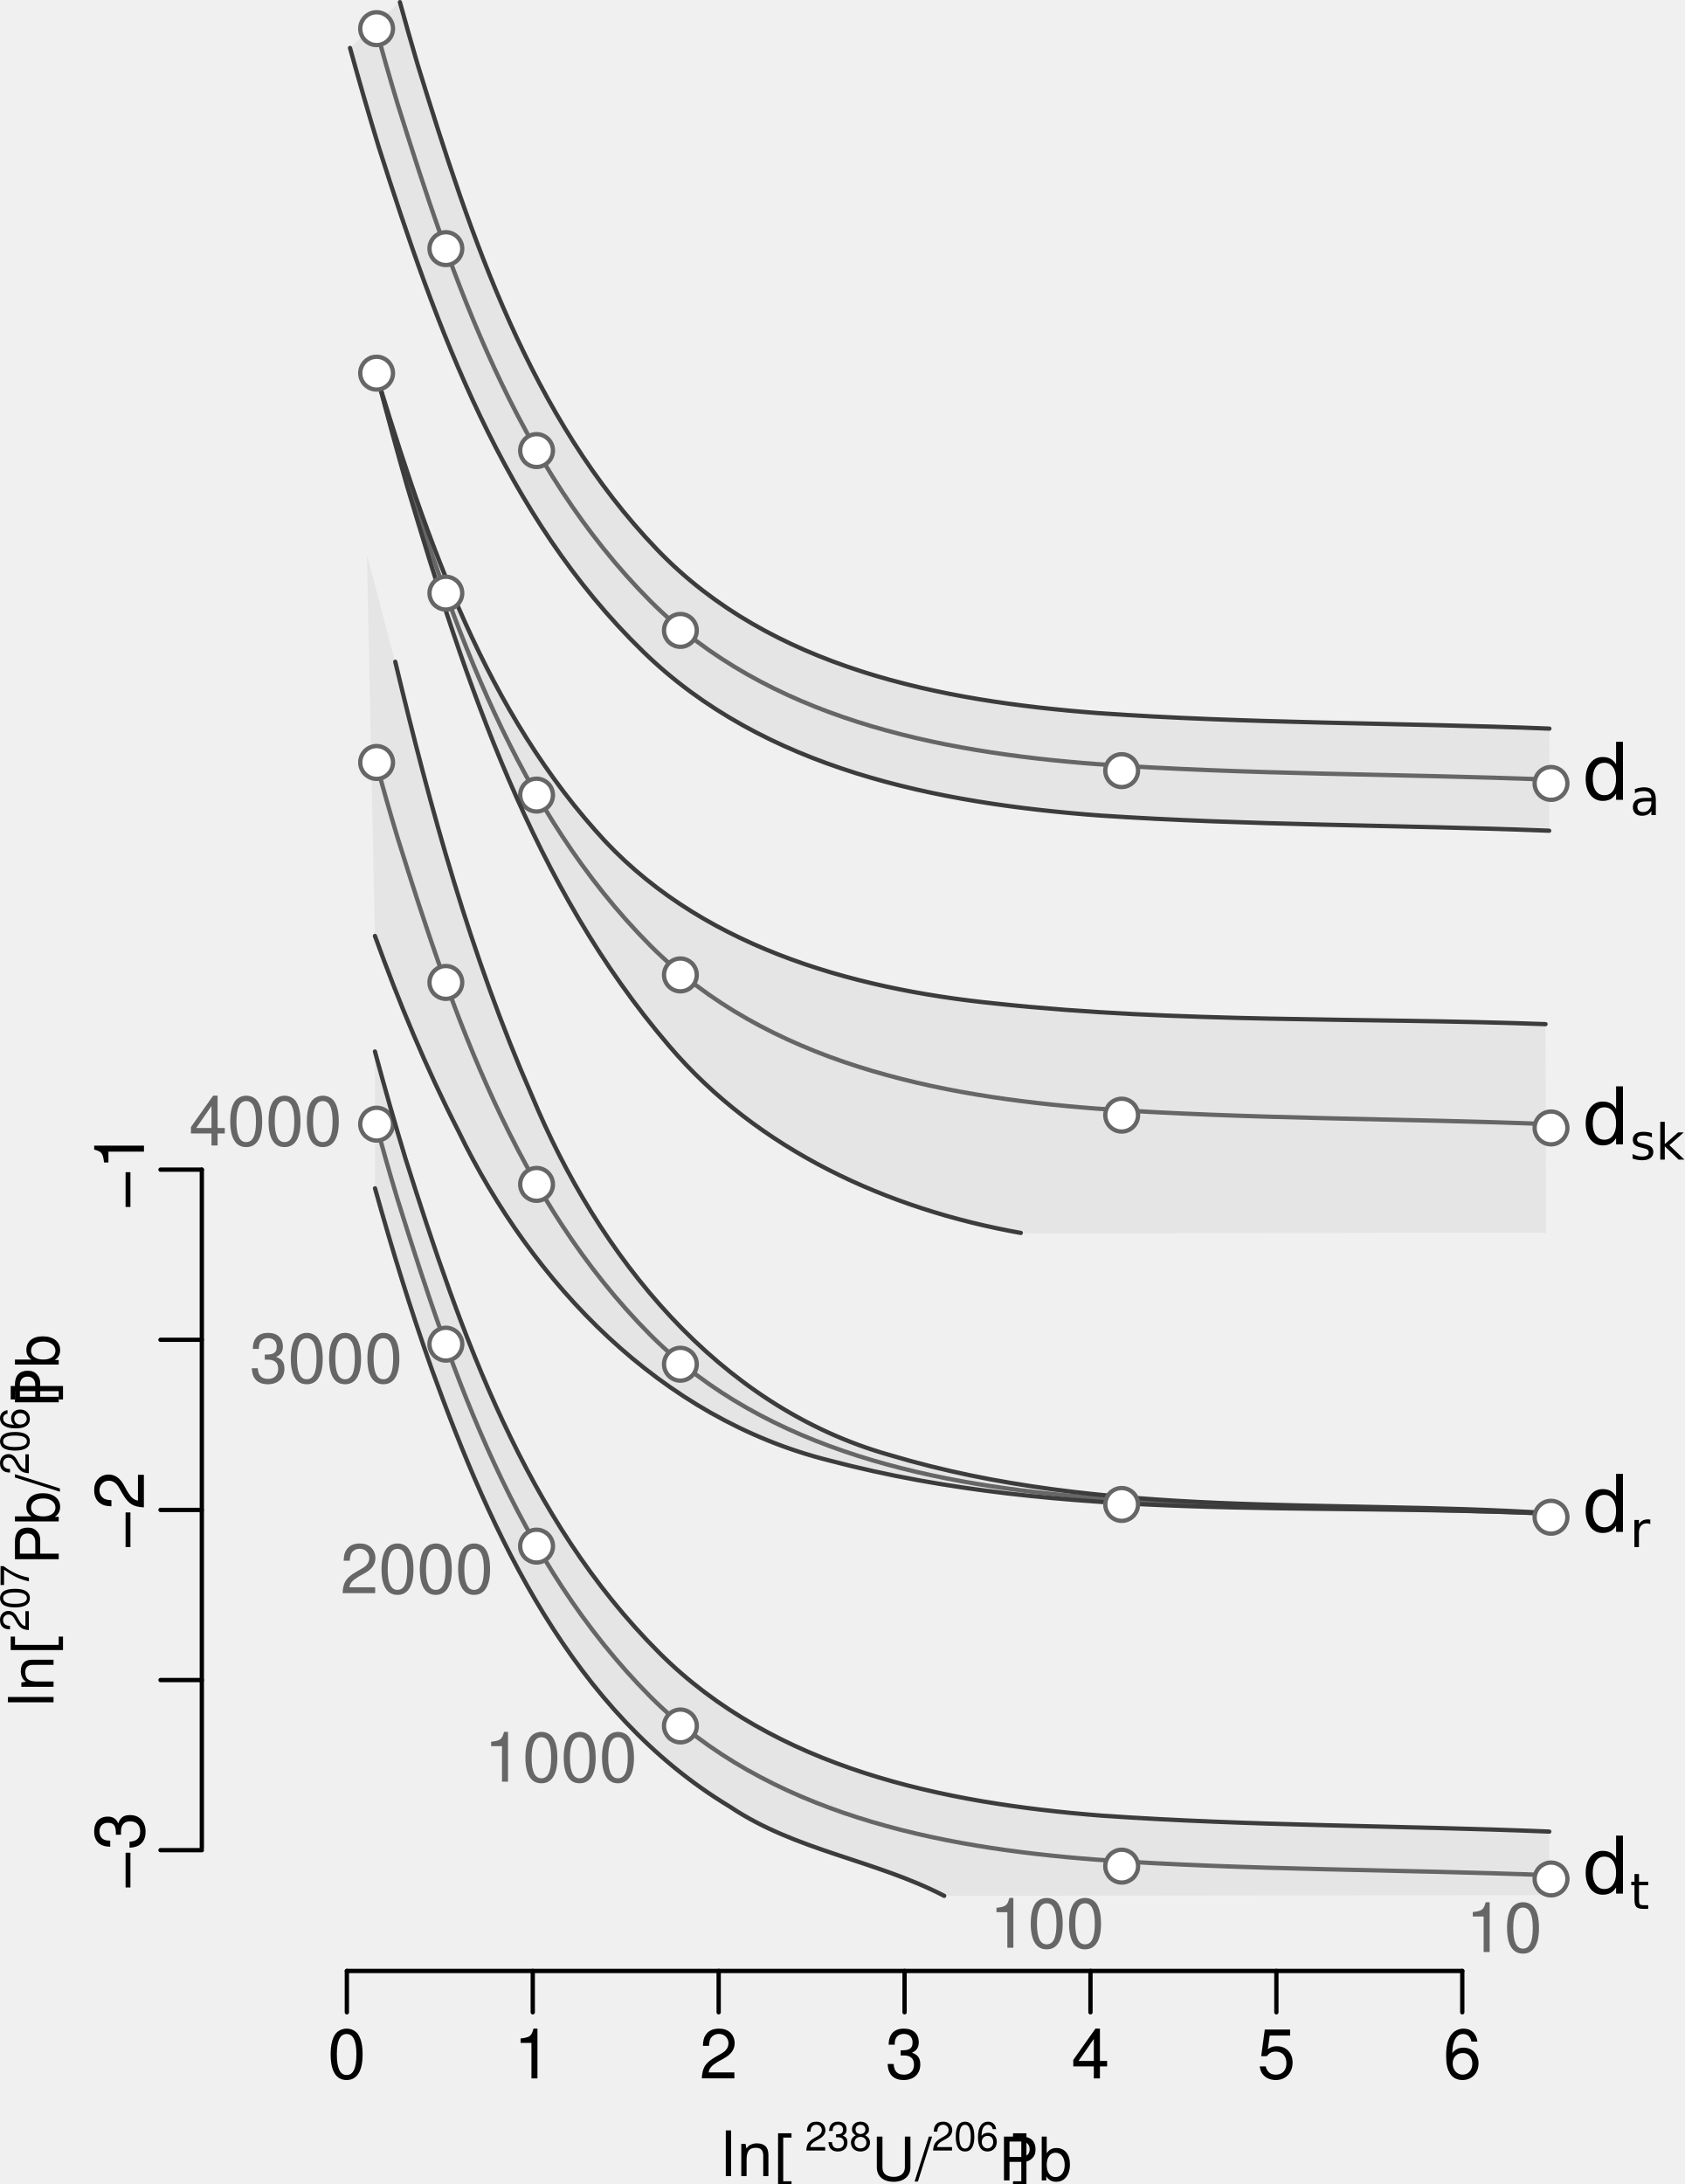
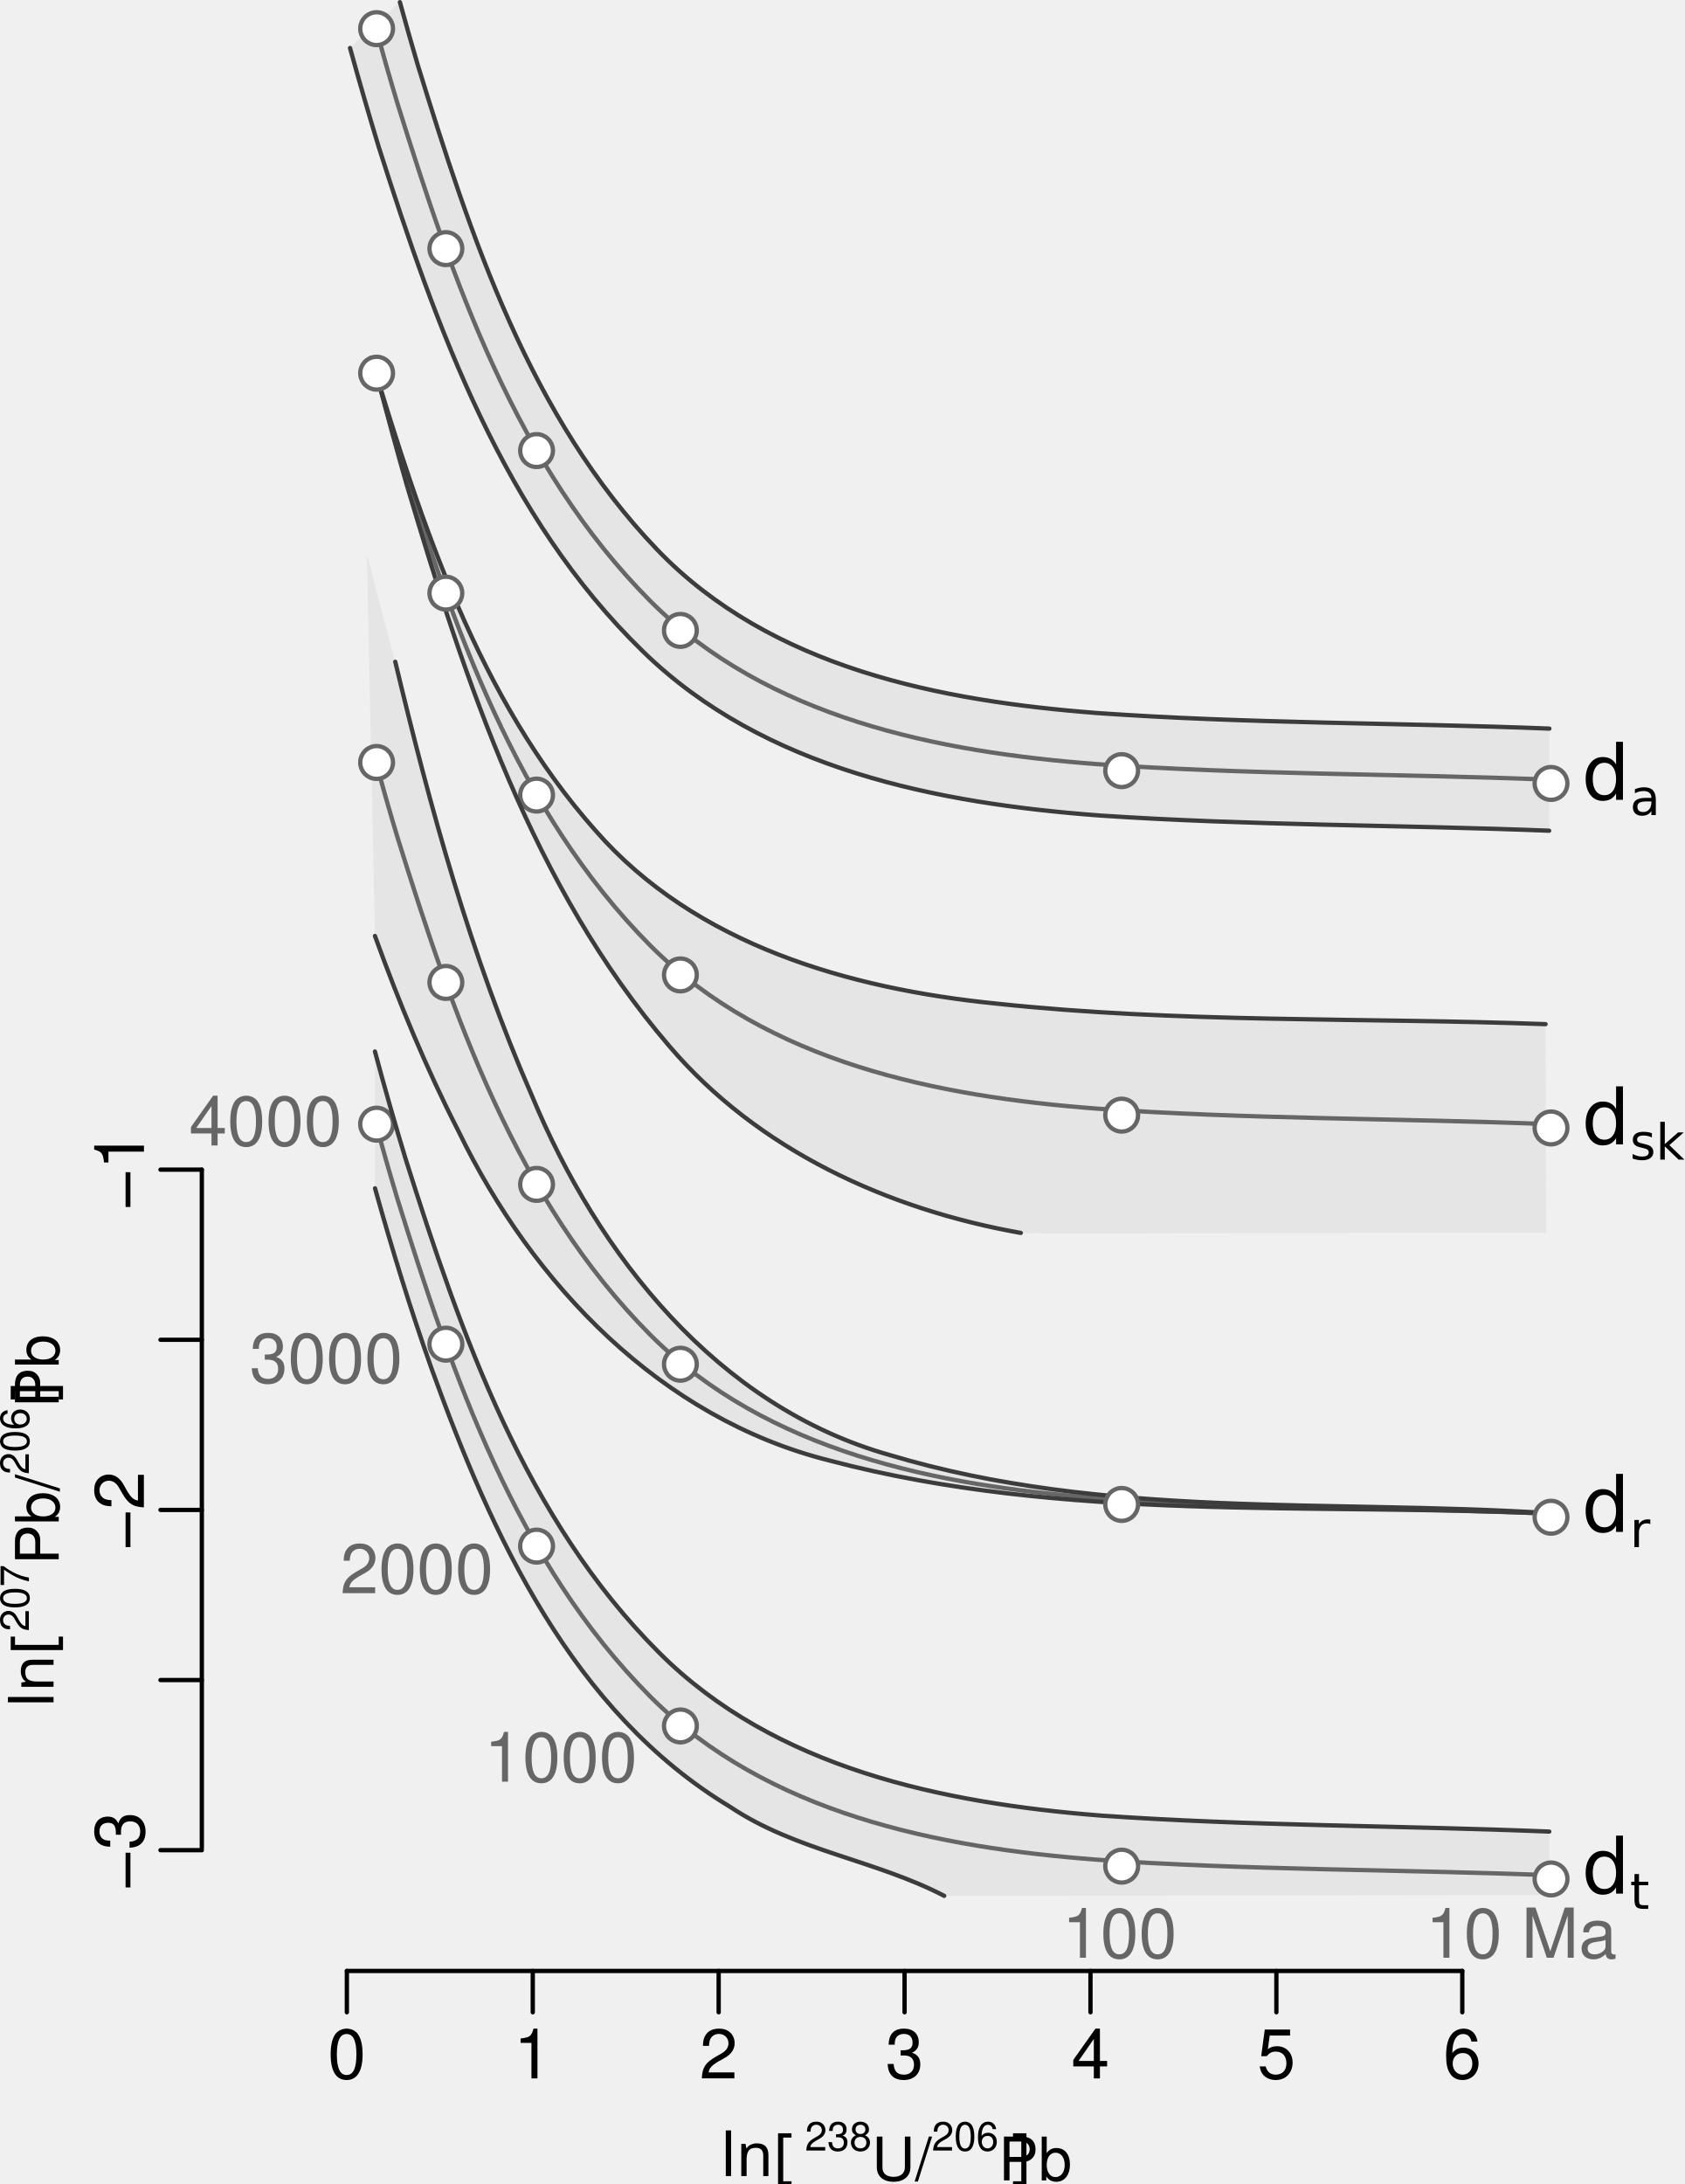
<svg xmlns="http://www.w3.org/2000/svg" version="1.1" id="svg2" xml:space="preserve" width="391.166" height="507.146" viewBox="0 0 391.166 507.146">
  <defs id="defs6">
    <clipPath clipPathUnits="userSpaceOnUse" id="clipPath20">
      <path d="M 36,252 H 280.8 V 424.8 H 36 Z" id="path18" />
    </clipPath>
    <clipPath clipPathUnits="userSpaceOnUse" id="clipPath104">
      <path d="M 0,216 H 288 V 432 H 0 Z" id="path102" />
    </clipPath>
    <clipPath clipPathUnits="userSpaceOnUse" id="clipPath120">
      <path d="M 36,252 H 280.8 V 424.8 H 36 Z" id="path118" />
    </clipPath>
    <clipPath clipPathUnits="userSpaceOnUse" id="clipPath180">
      <path d="M 36,36 H 280.8 V 208.8 H 36 Z" id="path178" />
    </clipPath>
    <clipPath clipPathUnits="userSpaceOnUse" id="clipPath246">
      <path d="M 0,0 H 288 V 216 H 0 Z" id="path244" />
    </clipPath>
    <clipPath clipPathUnits="userSpaceOnUse" id="clipPath262">
      <path d="M 36,36 H 280.8 V 208.8 H 36 Z" id="path260" />
    </clipPath>
    <clipPath id="clipPath1108" clipPathUnits="userSpaceOnUse">
      <path id="path1106" d="M 36,252 H 280.8 V 424.8 H 36 Z" />
    </clipPath>
    <clipPath id="clipPath1192" clipPathUnits="userSpaceOnUse">
      <path id="path1190" d="M 0,216 H 288 V 432 H 0 Z" />
    </clipPath>
    <clipPath id="clipPath1208" clipPathUnits="userSpaceOnUse">
      <path id="path1206" d="M 36,252 H 280.8 V 424.8 H 36 Z" />
    </clipPath>
    <clipPath id="clipPath1268" clipPathUnits="userSpaceOnUse">
      <path id="path1266" d="M 36,36 H 280.8 V 208.8 H 36 Z" />
    </clipPath>
    <clipPath id="clipPath1334" clipPathUnits="userSpaceOnUse">
      <path id="path1332" d="M 0,0 H 288 V 216 H 0 Z" />
    </clipPath>
    <clipPath id="clipPath1350" clipPathUnits="userSpaceOnUse">
      <path id="path1348" d="M 36,36 H 280.8 V 208.8 H 36 Z" />
    </clipPath>
    <clipPath id="clipPath1208-3" clipPathUnits="userSpaceOnUse">
      <path id="path1206-6" d="M 36,252 H 280.8 V 424.8 H 36 Z" />
    </clipPath>
    <clipPath id="clipPath1192-7" clipPathUnits="userSpaceOnUse">
      <path id="path1190-5" d="M 0,216 H 288 V 432 H 0 Z" />
    </clipPath>
    <clipPath id="clipPath1108-3" clipPathUnits="userSpaceOnUse">
      <path id="path1106-5" d="M 36,252 H 280.8 V 424.8 H 36 Z" />
    </clipPath>
    <clipPath id="clipPath1774" clipPathUnits="userSpaceOnUse">
      <path id="path1772" d="M 36,252 H 280.8 V 424.8 H 36 Z" />
    </clipPath>
    <clipPath id="clipPath1858" clipPathUnits="userSpaceOnUse">
      <path id="path1856" d="M 0,216 H 288 V 432 H 0 Z" />
    </clipPath>
    <clipPath id="clipPath1874" clipPathUnits="userSpaceOnUse">
      <path id="path1872" d="M 36,252 H 280.8 V 424.8 H 36 Z" />
    </clipPath>
    <clipPath id="clipPath1934" clipPathUnits="userSpaceOnUse">
      <path id="path1932" d="M 36,36 H 280.8 V 208.8 H 36 Z" />
    </clipPath>
    <clipPath id="clipPath2000" clipPathUnits="userSpaceOnUse">
      <path id="path1998" d="M 0,0 H 288 V 216 H 0 Z" />
    </clipPath>
    <clipPath id="clipPath2016" clipPathUnits="userSpaceOnUse">
      <path id="path2014" d="M 36,36 H 280.8 V 208.8 H 36 Z" />
    </clipPath>
    <clipPath id="clipPath2187" clipPathUnits="userSpaceOnUse">
      <path id="path2185" d="M 36,252 H 280.8 V 424.8 H 36 Z" />
    </clipPath>
    <clipPath id="clipPath2271" clipPathUnits="userSpaceOnUse">
      <path id="path2269" d="M 0,216 H 288 V 432 H 0 Z" />
    </clipPath>
    <clipPath id="clipPath2287" clipPathUnits="userSpaceOnUse">
      <path id="path2285" d="M 36,252 H 280.8 V 424.8 H 36 Z" />
    </clipPath>
    <clipPath id="clipPath2347" clipPathUnits="userSpaceOnUse">
      <path id="path2345" d="M 36,36 H 280.8 V 208.8 H 36 Z" />
    </clipPath>
    <clipPath id="clipPath2413" clipPathUnits="userSpaceOnUse">
      <path id="path2411" d="M 0,0 H 288 V 216 H 0 Z" />
    </clipPath>
    <clipPath id="clipPath2429" clipPathUnits="userSpaceOnUse">
      <path id="path2427" d="M 36,36 H 280.8 V 208.8 H 36 Z" />
    </clipPath>
    <filter style="color-interpolation-filters:sRGB" id="filter3156">
      <feGaussianBlur stdDeviation="10 91.177" result="blur" id="feGaussianBlur3154" />
    </filter>
    <filter style="color-interpolation-filters:sRGB" id="filter3194">
      <feGaussianBlur stdDeviation="10 10" result="fbSourceGraphic" id="feGaussianBlur3192" />
      <feColorMatrix result="fbSourceGraphicAlpha" in="fbSourceGraphic" values="0 0 0 -1 0 0 0 0 -1 0 0 0 0 -1 0 0 0 0 1 0" id="feColorMatrix3196" />
      <feGaussianBlur id="feGaussianBlur3198" stdDeviation="10 10" result="blur" in="fbSourceGraphic" />
    </filter>
    <filter style="color-interpolation-filters:sRGB" id="filter3248">
      <feFlood flood-opacity="1" flood-color="rgb(255,255,255)" result="flood" id="feFlood3234" />
      <feColorMatrix in="SourceGraphic" values="1 0 0 0 0 0 1 0 0 0 0 0 1 0 0 -0.212 -0.715 -0.072 1 0 " result="colormatrix1" id="feColorMatrix3236" />
      <feGaussianBlur in="colormatrix1" stdDeviation="0.01 0.01" result="blur" id="feGaussianBlur3238" />
      <feColorMatrix in="blur" values="1 0 0 0 0 0 1 0 0 0 0 0 1 0 0 0 0 0 6 -2 " result="colormatrix2" id="feColorMatrix3240" />
      <feBlend in="colormatrix2" in2="flood" mode="normal" result="blend" id="feBlend3242" />
      <feComposite in="blend" in2="blend" operator="arithmetic" k2="1" result="composite1" id="feComposite3244" k1="0" k3="0" k4="0" />
      <feComposite in2="SourceGraphic" operator="in" id="feComposite3246" result="fbSourceGraphic" />
      <feColorMatrix result="fbSourceGraphicAlpha" in="fbSourceGraphic" values="0 0 0 -1 0 0 0 0 -1 0 0 0 0 -1 0 0 0 0 1 0" id="feColorMatrix3282" />
      <feFlood id="feFlood3284" flood-opacity="1" flood-color="rgb(255,255,255)" result="flood" in="fbSourceGraphic" />
      <feColorMatrix id="feColorMatrix3286" in="fbSourceGraphic" values="1 0 0 0 0 0 1 0 0 0 0 0 1 0 0 -0.212 -0.715 -0.072 1 0 " result="colormatrix1" />
      <feGaussianBlur id="feGaussianBlur3288" in="colormatrix1" stdDeviation="2.55 2.817" result="blur" />
      <feColorMatrix id="feColorMatrix3290" in="blur" values="1 0 0 0 0 0 1 0 0 0 0 0 1 0 0 0 0 0 6 -2 " result="colormatrix2" />
      <feBlend in2="flood" id="feBlend3292" in="colormatrix2" mode="normal" result="blend" />
      <feComposite in2="blend" id="feComposite3294" in="blend" operator="arithmetic" k2="1" result="composite1" k1="0" k3="0" k4="0" />
      <feComposite in2="fbSourceGraphic" id="feComposite3296" operator="in" />
    </filter>
  </defs>
  <g id="layer6" transform="translate(-1.127427,237.6704)">
    <path style="fill:#e5e5e5;fill-opacity:1;stroke:none;stroke-width:1;stroke-linecap:round;stroke-linejoin:round;stroke-miterlimit:10;stroke-dasharray:0, 11;stroke-dashoffset:0;stroke-opacity:1" d="M 220.4,202.56 C 204.405,194.251 185.851,192.071 170.674,181.885 134.022,159.83 115.344,118.837 101.358,80.161 96.443,66.347 92.145,52.319 88.2,38.2 V 6.493 c 2.238,8.34 4.603,16.646 7.111,24.908 12.955,40.933 27.808,83.619 58.834,114.637 26.915,26.964 66.052,34.999 102.662,37.887 32.85,2.294 104.113,3.714 104.113,3.714 l 1e-5,14.751" id="path172-2" />
    <path style="fill:#e5e5e5;fill-opacity:1;stroke:none;stroke-width:1;stroke-linecap:round;stroke-linejoin:round;stroke-miterlimit:10;stroke-dasharray:0, 11;stroke-dashoffset:0;stroke-opacity:1" d="M 360.92,113.84 C 305.186,111.197 248.239,115.87 193.758,101.478 154.539,91.676 124.817,60.484 107.624,25.035 100.104,10.387 93.81,-4.862 88.2,-20.333 l -1.858,-88.529 c 0.115,0.48 6.808,25.822 6.923,26.301 0.516,2.147 1.037,4.294 1.564,6.439 7.757,31.592 16.751,62.988 29.807,92.836 15.395,37.108 43.052,72.228 83.174,83.503 49.605,14.872 102.058,10.219 153.11,13.489" id="path1260-1" />
    <path style="fill:#e5e5e5;fill-opacity:1;stroke:none;stroke-width:1;stroke-linecap:round;stroke-linejoin:round;stroke-miterlimit:10;stroke-dasharray:0, 11;stroke-dashoffset:0;stroke-opacity:1" d="m 360.187,48.627 c -1.4,-0.249 -120.653,0.314 -122.05,0.031 -29.402,-5.953 -61.957,-20.351 -81.644,-43.497 -31.675,-36.965 -47.203,-84.291 -60.889,-130.195 -2.292,-7.99 -4.475,-16.01 -6.551,-24.059 l -1.733,-5.52 c 11.701,38.605 24.827,79.078 52.107,109.813 23.237,26.573 58.954,36.727 92.902,40.156 42.406,4.54 85.152,3.228 127.724,4.79" id="path1926-7" />
    <path style="fill:#e5e5e5;fill-opacity:1;stroke:none;stroke-width:1;stroke-linecap:round;stroke-linejoin:round;stroke-miterlimit:10;stroke-dasharray:0, 11;stroke-dashoffset:0;stroke-opacity:1" d="m 82.4,-226.587 c 2.124,7.689 4.333,15.355 6.664,22.983 13.396,42.039 29.065,85.834 61.435,117.255 28.072,27.341 68.372,35.229 106.063,38.05 34.705,2.312 69.565,2.178 104.331,3.525 l 0.053,-23.707 c -34.965,-1.381 -70.032,-1.156 -104.929,-3.611 -36.478,-2.794 -75.862,-10.446 -102.259,-37.937 -29.559,-30.815 -43.277,-72.565 -55.601,-112.52 -1.438,-4.875 -2.828,-9.764 -4.171,-14.666" id="path2339-9" />
  </g>
  <g id="g10" transform="matrix(1.333333,0,0,-1.333333,-1.127427,813.6704)" style="display:inline">
    <g id="g12" />
    <path style="fill:none;stroke:#666666;stroke-width:0.75;stroke-linecap:round;stroke-linejoin:round;stroke-miterlimit:10;stroke-dasharray:none;stroke-opacity:1" d="m 270.69,283.67 c -26.28,1.037 -52.638,0.863 -78.866,2.713 C 164.154,288.486 134.517,294.382 114.14,314.75 90.783,338.226 79.729,370.516 70.069,401.449 68.7,405.991 67.403,410.555 66.15,415.13" id="path22" />
    <path id="path26" style="fill:none;stroke:#000000;stroke-width:0.75;stroke-linecap:round;stroke-linejoin:round;stroke-miterlimit:10;stroke-dasharray:none;stroke-opacity:1" d="M 61.26,267 H 255.54" />
    <path id="path28" style="fill:none;stroke:#000000;stroke-width:0.75;stroke-linecap:round;stroke-linejoin:round;stroke-miterlimit:10;stroke-dasharray:none;stroke-opacity:1" d="m 61.26,267 v -7.2" />
    <path id="path30" style="fill:none;stroke:#000000;stroke-width:0.75;stroke-linecap:round;stroke-linejoin:round;stroke-miterlimit:10;stroke-dasharray:none;stroke-opacity:1" d="m 93.64,267 v -7.2" />
    <path id="path32" style="fill:none;stroke:#000000;stroke-width:0.75;stroke-linecap:round;stroke-linejoin:round;stroke-miterlimit:10;stroke-dasharray:none;stroke-opacity:1" d="m 126.02,267 v -7.2" />
    <path id="path34" style="fill:none;stroke:#000000;stroke-width:0.75;stroke-linecap:round;stroke-linejoin:round;stroke-miterlimit:10;stroke-dasharray:none;stroke-opacity:1" d="m 158.4,267 v -7.2" />
    <path id="path36" style="fill:none;stroke:#000000;stroke-width:0.75;stroke-linecap:round;stroke-linejoin:round;stroke-miterlimit:10;stroke-dasharray:none;stroke-opacity:1" d="m 190.78,267 v -7.2" />
    <path id="path38" style="fill:none;stroke:#000000;stroke-width:0.75;stroke-linecap:round;stroke-linejoin:round;stroke-miterlimit:10;stroke-dasharray:none;stroke-opacity:1" d="m 223.16,267 v -7.2" />
    <path id="path40" style="fill:none;stroke:#000000;stroke-width:0.75;stroke-linecap:round;stroke-linejoin:round;stroke-miterlimit:10;stroke-dasharray:none;stroke-opacity:1" d="m 255.54,267 v -7.2" />
    <text id="text44" style="font-variant:normal;font-weight:normal;font-size:12px;font-family:Helvetica;-inkscape-font-specification:Helvetica;writing-mode:lr-tb;fill:#000000;fill-opacity:1;fill-rule:nonzero;stroke:none" transform="scale(1,-1)" x="57.92" y="-248.28">
      <tspan id="tspan42" y="-248.28" x="57.92">0</tspan>
    </text>
    <text id="text48" style="font-variant:normal;font-weight:normal;font-size:12px;font-family:Helvetica;-inkscape-font-specification:Helvetica;writing-mode:lr-tb;fill:#000000;fill-opacity:1;fill-rule:nonzero;stroke:none" transform="scale(1,-1)" x="90.3" y="-248.28">
      <tspan id="tspan46" y="-248.28" x="90.3">1</tspan>
    </text>
    <text id="text52" style="font-variant:normal;font-weight:normal;font-size:12px;font-family:Helvetica;-inkscape-font-specification:Helvetica;writing-mode:lr-tb;fill:#000000;fill-opacity:1;fill-rule:nonzero;stroke:none" transform="scale(1,-1)" x="122.68" y="-248.28">
      <tspan id="tspan50" y="-248.28" x="122.68">2</tspan>
    </text>
    <text id="text56" style="font-variant:normal;font-weight:normal;font-size:12px;font-family:Helvetica;-inkscape-font-specification:Helvetica;writing-mode:lr-tb;fill:#000000;fill-opacity:1;fill-rule:nonzero;stroke:none" transform="scale(1,-1)" x="155.06" y="-248.28">
      <tspan id="tspan54" y="-248.28" x="155.06">3</tspan>
    </text>
    <text id="text60" style="font-variant:normal;font-weight:normal;font-size:12px;font-family:Helvetica;-inkscape-font-specification:Helvetica;writing-mode:lr-tb;fill:#000000;fill-opacity:1;fill-rule:nonzero;stroke:none" transform="scale(1,-1)" x="187.44" y="-248.28">
      <tspan id="tspan58" y="-248.28" x="187.44">4</tspan>
    </text>
    <text id="text64" style="font-variant:normal;font-weight:normal;font-size:12px;font-family:Helvetica;-inkscape-font-specification:Helvetica;writing-mode:lr-tb;fill:#000000;fill-opacity:1;fill-rule:nonzero;stroke:none" transform="scale(1,-1)" x="219.83" y="-248.28">
      <tspan id="tspan62" y="-248.28" x="219.83">5</tspan>
    </text>
    <text id="text68" style="font-variant:normal;font-weight:normal;font-size:12px;font-family:Helvetica;-inkscape-font-specification:Helvetica;writing-mode:lr-tb;fill:#000000;fill-opacity:1;fill-rule:nonzero;stroke:none" transform="scale(1,-1)" x="252.21" y="-248.28">
      <tspan id="tspan66" y="-248.28" x="252.21">6</tspan>
    </text>
    <path id="path70" style="fill:none;stroke:#000000;stroke-width:0.75;stroke-linecap:round;stroke-linejoin:round;stroke-miterlimit:10;stroke-dasharray:none;stroke-opacity:1" d="M 36,288.4 V 406.55" />
    <path id="path74" style="fill:none;stroke:#000000;stroke-width:0.75;stroke-linecap:round;stroke-linejoin:round;stroke-miterlimit:10;stroke-dasharray:none;stroke-opacity:1" d="M 36,288.03 H 28.8" />
    <path id="path76" style="fill:none;stroke:#000000;stroke-width:0.75;stroke-linecap:round;stroke-linejoin:round;stroke-miterlimit:10;stroke-dasharray:none;stroke-opacity:1" d="M 36,317.66 H 28.8" />
    <path id="path78" style="fill:none;stroke:#000000;stroke-width:0.75;stroke-linecap:round;stroke-linejoin:round;stroke-miterlimit:10;stroke-dasharray:none;stroke-opacity:1" d="M 36,347.29 H 28.8" />
    <path id="path80" style="fill:none;stroke:#000000;stroke-width:0.75;stroke-linecap:round;stroke-linejoin:round;stroke-miterlimit:10;stroke-dasharray:none;stroke-opacity:1" d="M 36,376.92 H 28.8" />
    <path id="path82" style="fill:none;stroke:#000000;stroke-width:0.75;stroke-linecap:round;stroke-linejoin:round;stroke-miterlimit:10;stroke-dasharray:none;stroke-opacity:1" d="M 36,406.55 H 28.8" />
    <text id="text86" style="font-variant:normal;font-weight:normal;font-size:12px;font-family:Helvetica;-inkscape-font-specification:Helvetica;writing-mode:lr-tb;fill:#000000;fill-opacity:1;fill-rule:nonzero;stroke:none" transform="matrix(0,1,1,0,0,0)" x="281.06" y="25.92">
      <tspan id="tspan84" y="25.92" x="281.06 288.068">−3</tspan>
    </text>
    <text id="text90" style="font-variant:normal;font-weight:normal;font-size:12px;font-family:Helvetica;-inkscape-font-specification:Helvetica;writing-mode:lr-tb;fill:#000000;fill-opacity:1;fill-rule:nonzero;stroke:none" transform="matrix(0,1,1,0,0,0)" x="340.32" y="25.92">
      <tspan id="tspan88" y="25.92" x="340.32 347.328">−2</tspan>
    </text>
    <text id="text94" style="font-variant:normal;font-weight:normal;font-size:12px;font-family:Helvetica;-inkscape-font-specification:Helvetica;writing-mode:lr-tb;fill:#000000;fill-opacity:1;fill-rule:nonzero;stroke:none" transform="matrix(0,1,1,0,0,0)" x="399.57" y="25.92">
      <tspan id="tspan92" y="25.92" x="399.57 406.578">−1</tspan>
    </text>
    <text y="-281.08" x="267.73" transform="scale(1,-1)" style="font-variant:normal;font-weight:normal;font-size:7.48px;font-family:ZapfDingbats;-inkscape-font-specification:ZapfDingbats;writing-mode:lr-tb;fill:#ffffff;fill-opacity:1;fill-rule:nonzero;stroke:#666666;stroke-width:0.75;stroke-linecap:round;stroke-linejoin:round;stroke-miterlimit:10;stroke-dasharray:none;stroke-opacity:1" id="text124">
      <tspan x="267.73" y="-281.08" id="tspan122" style="stroke:#666666;stroke-opacity:1">●</tspan>
    </text>
    <text y="-283.31" x="192.95" transform="scale(1,-1)" style="font-variant:normal;font-weight:normal;font-size:7.48px;font-family:ZapfDingbats;-inkscape-font-specification:ZapfDingbats;writing-mode:lr-tb;fill:#ffffff;fill-opacity:1;fill-rule:nonzero;stroke:#666666;stroke-width:0.75;stroke-linecap:round;stroke-linejoin:round;stroke-miterlimit:10;stroke-dasharray:none;stroke-opacity:1" id="text128">
      <tspan x="192.95" y="-283.31" id="tspan126" style="stroke:#666666;stroke-opacity:1">●</tspan>
    </text>
    <text y="-307.73" x="116.09" transform="scale(1,-1)" style="font-variant:normal;font-weight:normal;font-size:7.48px;font-family:ZapfDingbats;-inkscape-font-specification:ZapfDingbats;writing-mode:lr-tb;fill:#ffffff;fill-opacity:1;fill-rule:nonzero;stroke:#666666;stroke-width:0.75;stroke-linecap:round;stroke-linejoin:round;stroke-miterlimit:10;stroke-dasharray:none;stroke-opacity:1" id="text132">
      <tspan x="116.09" y="-307.73" id="tspan130" style="stroke:#666666;stroke-opacity:1">●</tspan>
    </text>
    <text y="-339.05" x="91.04" transform="scale(1,-1)" style="font-variant:normal;font-weight:normal;font-size:7.48px;font-family:ZapfDingbats;-inkscape-font-specification:ZapfDingbats;writing-mode:lr-tb;fill:#ffffff;fill-opacity:1;fill-rule:nonzero;stroke:#666666;stroke-width:0.75;stroke-linecap:round;stroke-linejoin:round;stroke-miterlimit:10;stroke-dasharray:none;stroke-opacity:1" id="text136">
      <tspan x="91.04" y="-339.05" id="tspan134" style="stroke:#666666;stroke-opacity:1">●</tspan>
    </text>
    <text y="-374.22" x="75.24" transform="scale(1,-1)" style="font-variant:normal;font-weight:normal;font-size:7.48px;font-family:ZapfDingbats;-inkscape-font-specification:ZapfDingbats;writing-mode:lr-tb;fill:#ffffff;fill-opacity:1;fill-rule:nonzero;stroke:#666666;stroke-width:0.75;stroke-linecap:round;stroke-linejoin:round;stroke-miterlimit:10;stroke-dasharray:none;stroke-opacity:1" id="text140">
      <tspan x="75.24" y="-374.22" id="tspan138" style="stroke:#666666;stroke-opacity:1">●</tspan>
    </text>
    <text y="-412.53" x="63.18" transform="scale(1,-1)" style="font-variant:normal;font-weight:normal;font-size:7.48px;font-family:ZapfDingbats;-inkscape-font-specification:ZapfDingbats;writing-mode:lr-tb;fill:#ffffff;fill-opacity:1;fill-rule:nonzero;stroke:#666666;stroke-width:0.75;stroke-linecap:round;stroke-linejoin:round;stroke-miterlimit:10;stroke-dasharray:none;stroke-opacity:1" id="text144">
      <tspan x="63.18" y="-412.53" id="tspan142" style="stroke:#666666;stroke-opacity:1">●</tspan>
    </text>
-     <text y="-270.3" x="256.15" transform="scale(1,-1)" style="font-variant:normal;font-weight:normal;font-size:12px;font-family:Helvetica;-inkscape-font-specification:Helvetica;writing-mode:lr-tb;fill:#666666;fill-opacity:1;fill-rule:nonzero;stroke:none" id="text148">
-       <tspan x="256.15 262.822" y="-270.3" id="tspan146">10</tspan>
-     </text>
-     <text y="-271.04" x="173.19" transform="scale(1,-1)" style="font-variant:normal;font-weight:normal;font-size:12px;font-family:Helvetica;-inkscape-font-specification:Helvetica;writing-mode:lr-tb;fill:#666666;fill-opacity:1;fill-rule:nonzero;stroke:none" id="text152">
-       <tspan x="173.19 179.862 186.534" y="-271.04" id="tspan150">100</tspan>
+     <text y="-269.294" x="249.144" transform="scale(1,-1)" style="font-variant:normal;font-weight:normal;font-size:12px;font-family:Helvetica;-inkscape-font-specification:Helvetica;writing-mode:lr-tb;fill:#666666;fill-opacity:1;fill-rule:nonzero;stroke:none" id="text148">
+       <tspan x="249.144 255.816" y="-269.294" id="tspan146">10 Ma</tspan>
+     </text>
+     <text y="-269.294" x="185.835" transform="scale(1,-1)" style="font-variant:normal;font-weight:normal;font-size:12px;font-family:Helvetica;-inkscape-font-specification:Helvetica;writing-mode:lr-tb;fill:#666666;fill-opacity:1;fill-rule:nonzero;stroke:none" id="text152">
+       <tspan x="185.835 192.507 199.179" y="-269.294" id="tspan150">100</tspan>
    </text>
    <text y="-299.96" x="85.17" transform="scale(1,-1)" style="font-variant:normal;font-weight:normal;font-size:12px;font-family:Helvetica;-inkscape-font-specification:Helvetica;writing-mode:lr-tb;fill:#666666;fill-opacity:1;fill-rule:nonzero;stroke:none" id="text156">
      <tspan x="85.17 91.842 98.514 105.186" y="-299.96" id="tspan154">1000</tspan>
    </text>
    <text y="-332.77" x="60.11" transform="scale(1,-1)" style="font-variant:normal;font-weight:normal;font-size:12px;font-family:Helvetica;-inkscape-font-specification:Helvetica;writing-mode:lr-tb;fill:#666666;fill-opacity:1;fill-rule:nonzero;stroke:none" id="text160">
      <tspan x="60.11 66.782 73.454 80.126" y="-332.77" id="tspan158">2000</tspan>
    </text>
    <text y="-369.45" x="44.31" transform="scale(1,-1)" style="font-variant:normal;font-weight:normal;font-size:12px;font-family:Helvetica;-inkscape-font-specification:Helvetica;writing-mode:lr-tb;fill:#666666;fill-opacity:1;fill-rule:nonzero;stroke:none" id="text164">
      <tspan x="44.31 50.982 57.654 64.326" y="-369.45" id="tspan162">3000</tspan>
    </text>
    <text y="-410.76" x="33.76" transform="scale(1,-1)" style="font-variant:normal;font-weight:normal;font-size:12px;font-family:Helvetica;-inkscape-font-specification:Helvetica;writing-mode:lr-tb;fill:#666666;fill-opacity:1;fill-rule:nonzero;stroke:none" id="text168">
      <tspan x="33.76 40.432 47.104 53.776" y="-410.76" id="tspan166">4000</tspan>
    </text>
    <path style="fill:none;stroke:#3c3c3c;stroke-width:0.75;stroke-linecap:round;stroke-linejoin:round;stroke-miterlimit:10;stroke-dasharray:0.075, 0.075;stroke-dashoffset:0;stroke-opacity:1" d="m 270.69,291.27 c -26.02,1.057 -52.116,0.972 -78.085,2.786 -27.457,2.167 -56.81,8.192 -76.996,28.416 -23.27,23.263 -34.409,55.278 -44.126,85.978 C 69.602,414.646 67.829,420.875 66.15,427.13" id="path170" />
    <path style="fill:none;stroke:#3c3c3c;stroke-width:0.75;stroke-linecap:round;stroke-linejoin:round;stroke-miterlimit:10;stroke-dasharray:0.075, 0.075;stroke-dashoffset:0;stroke-opacity:1" d="m 165.3,280.08 c -11.996,6.232 -25.912,7.867 -37.295,15.506 -27.489,16.541 -41.497,47.286 -51.987,76.293 C 72.332,382.24 69.109,392.761 66.15,403.35" id="path172" />
    <g id="g1098" transform="translate(307.8399,-117.245)">
      <g id="g1100" />
    </g>
    <g style="display:inline" id="g979" transform="matrix(0.8712,0,0,0.8712,-106.6669,131.6846)">
      <text transform="scale(1,-1)" style="font-variant:normal;font-weight:normal;font-size:8px;font-family:Helvetica;-inkscape-font-specification:Helvetica;writing-mode:lr-tb;fill:#000000;fill-opacity:1;fill-rule:nonzero;stroke:none" id="text116" x="284.34" y="-119.41">
        <tspan x="284.34 288.788 293.236" y="-119.41" id="tspan114">238</tspan>
      </text>
      <text transform="scale(1,-1)" style="font-variant:normal;font-weight:normal;font-size:12px;font-family:Helvetica;-inkscape-font-specification:Helvetica;writing-mode:lr-tb;fill:#000000;fill-opacity:1;fill-rule:nonzero;stroke:none" id="text120" x="297.69" y="-113.45">
        <tspan x="297.69 306.354" y="-113.45" id="tspan118">U/</tspan>
      </text>
      <text transform="scale(1,-1)" style="font-variant:normal;font-weight:normal;font-size:8px;font-family:Helvetica;-inkscape-font-specification:Helvetica;writing-mode:lr-tb;fill:#000000;fill-opacity:1;fill-rule:nonzero;stroke:none" id="text124-3" x="309.69" y="-119.41">
        <tspan x="309.69 314.138 318.586" y="-119.41" id="tspan122-6">206</tspan>
      </text>
      <text transform="scale(1,-1)" style="font-variant:normal;font-weight:normal;font-size:12px;font-family:Helvetica;-inkscape-font-specification:Helvetica;writing-mode:lr-tb;fill:#000000;fill-opacity:1;fill-rule:nonzero;stroke:none" id="text128-0" x="323.03" y="-113.45">
        <tspan x="323.03 331.034" y="-113.45" id="tspan126-6">Pb</tspan>
      </text>
      <text transform="scale(1,-1)" id="text900" y="-114.31" x="267.498" style="font-style:normal;font-variant:normal;font-weight:normal;font-stretch:normal;font-size:14px;line-height:0;font-family:sans-serif;-inkscape-font-specification:'sans-serif, Normal';font-variant-ligatures:normal;font-variant-caps:normal;font-variant-numeric:normal;font-feature-settings:normal;text-align:start;letter-spacing:0px;word-spacing:0px;writing-mode:lr-tb;text-anchor:start;fill:#000000;fill-opacity:1;stroke:none;stroke-width:0.75" xml:space="preserve">
        <tspan style="font-size:12px;stroke-width:0.75" y="-114.31" x="267.498" id="tspan898">ln[              ]</tspan>
      </text>
    </g>
    <g style="display:inline" id="g967" transform="matrix(0.8712,0,0,0.8712,-154.2158,132.3162)">
      <g id="g4322">
        <text y="183.77" x="222.473" id="text132-2" style="font-variant:normal;font-weight:normal;font-size:8px;font-family:Helvetica;-inkscape-font-specification:Helvetica;writing-mode:lr-tb;fill:#000000;fill-opacity:1;fill-rule:nonzero;stroke:none" transform="matrix(0,1,1,0,0,0)">
          <tspan id="tspan130-6" y="183.77" x="222.473 226.921 231.369">207</tspan>
        </text>
        <text y="189.73" x="235.813" id="text136-1" style="font-variant:normal;font-weight:normal;font-size:12px;font-family:Helvetica;-inkscape-font-specification:Helvetica;writing-mode:lr-tb;fill:#000000;fill-opacity:1;fill-rule:nonzero;stroke:none" transform="matrix(0,1,1,0,0,0)">
          <tspan id="tspan134-8" y="189.73" x="235.813 243.817 250.489">Pb/</tspan>
        </text>
        <text y="183.77" x="253.823" id="text140-7" style="font-variant:normal;font-weight:normal;font-size:8px;font-family:Helvetica;-inkscape-font-specification:Helvetica;writing-mode:lr-tb;fill:#000000;fill-opacity:1;fill-rule:nonzero;stroke:none" transform="matrix(0,1,1,0,0,0)">
          <tspan id="tspan138-9" y="183.77" x="253.823 258.271 262.719">206</tspan>
        </text>
        <text y="189.73" x="267.173" id="text144-2" style="font-variant:normal;font-weight:normal;font-size:12px;font-family:Helvetica;-inkscape-font-specification:Helvetica;writing-mode:lr-tb;fill:#000000;fill-opacity:1;fill-rule:nonzero;stroke:none" transform="matrix(0,1,1,0,0,0)">
          <tspan id="tspan142-0" y="189.73" x="267.173 275.177">Pb</tspan>
        </text>
        <text transform="matrix(0,1,1,0,0,0)" id="text904" y="188.69" x="207.28" style="font-style:normal;font-variant:normal;font-weight:normal;font-stretch:normal;font-size:14px;line-height:0;font-family:sans-serif;-inkscape-font-specification:'sans-serif, Normal';font-variant-ligatures:normal;font-variant-caps:normal;font-variant-numeric:normal;font-feature-settings:normal;text-align:start;letter-spacing:0px;word-spacing:0px;writing-mode:lr-tb;text-anchor:start;fill:#000000;fill-opacity:1;stroke:none;stroke-width:0.75" xml:space="preserve">
          <tspan style="font-size:12px;stroke-width:0.75" y="188.69" x="207.28" id="tspan902">ln[               ]</tspan>
        </text>
      </g>
    </g>
  </g>
  <g id="layer2" style="display:inline" transform="translate(-1.127427,237.6704)">
    <path style="fill:none;stroke:#666666;stroke-width:1;stroke-linecap:round;stroke-linejoin:round;stroke-miterlimit:10;stroke-dasharray:none;stroke-opacity:1" d="m 360.92,113.773 c -35.041,-1.382 -70.183,-1.151 -105.155,-3.617 C 218.872,107.352 179.356,99.491 152.187,72.333 121.044,41.032 106.306,-2.022 93.425,-43.265 91.6,-49.322 89.871,-55.406 88.2,-61.507" id="path1110" />
    <text id="text1220" style="font-variant:normal;font-weight:normal;font-size:9.973px;font-family:ZapfDingbats;-inkscape-font-specification:ZapfDingbats;writing-mode:lr-tb;fill:#ffffff;fill-opacity:1;fill-rule:nonzero;stroke:#666666;stroke-width:1;stroke-linecap:round;stroke-linejoin:round;stroke-miterlimit:10;stroke-dasharray:none;stroke-opacity:1" x="154.787" y="81.693">
      <tspan id="tspan1218" y="81.693" x="154.787" style="stroke:#666666;stroke-width:1;stroke-opacity:1">●</tspan>
    </text>
    <text id="text1224" style="font-variant:normal;font-weight:normal;font-size:9.973px;font-family:ZapfDingbats;-inkscape-font-specification:ZapfDingbats;writing-mode:lr-tb;fill:#ffffff;fill-opacity:1;fill-rule:nonzero;stroke:#666666;stroke-width:1;stroke-linecap:round;stroke-linejoin:round;stroke-miterlimit:10;stroke-dasharray:none;stroke-opacity:1" x="121.387" y="39.933">
      <tspan id="tspan1222" y="39.933" x="121.387" style="stroke:#666666;stroke-width:1;stroke-opacity:1">●</tspan>
    </text>
    <text id="text1228" style="font-variant:normal;font-weight:normal;font-size:9.973px;font-family:ZapfDingbats;-inkscape-font-specification:ZapfDingbats;writing-mode:lr-tb;fill:#ffffff;fill-opacity:1;fill-rule:nonzero;stroke:#666666;stroke-width:1;stroke-linecap:round;stroke-linejoin:round;stroke-miterlimit:10;stroke-dasharray:none;stroke-opacity:1" x="100.32" y="-6.96">
      <tspan id="tspan1226" y="-6.96" x="100.32" style="stroke:#666666;stroke-width:1;stroke-opacity:1">●</tspan>
    </text>
    <text id="text1232" style="font-variant:normal;font-weight:normal;font-size:9.973px;font-family:ZapfDingbats;-inkscape-font-specification:ZapfDingbats;writing-mode:lr-tb;fill:#ffffff;fill-opacity:1;fill-rule:nonzero;stroke:#666666;stroke-width:1;stroke-linecap:round;stroke-linejoin:round;stroke-miterlimit:10;stroke-dasharray:none;stroke-opacity:1" x="84.24" y="-58.04">
      <tspan id="tspan1230" y="-58.04" x="84.24" style="stroke:#666666;stroke-width:1;stroke-opacity:1">●</tspan>
    </text>
    <path style="fill:none;stroke:#3c3c3c;stroke-width:1;stroke-linecap:round;stroke-linejoin:round;stroke-miterlimit:10;stroke-dasharray:0.1, 0.1;stroke-dashoffset:0;stroke-opacity:1" d="M 360.92,113.707 C 309.868,110.436 257.415,115.09 207.81,100.217 167.689,88.942 140.031,53.822 124.636,16.714 110.496,-15.614 101.12,-49.758 92.92,-84" id="path1258" />
    <path style="fill:none;stroke:#3c3c3c;stroke-width:1;stroke-linecap:round;stroke-linejoin:round;stroke-miterlimit:10;stroke-dasharray:0.1, 0.1;stroke-dashoffset:0;stroke-opacity:1" d="M 360.92,113.84 C 305.186,111.197 248.239,115.87 193.758,101.478 154.539,91.676 124.817,60.484 107.624,25.035 100.104,10.387 93.81,-4.862 88.2,-20.333" id="path1260" />
    <text id="text1212" style="font-variant:normal;font-weight:normal;font-size:9.973px;font-family:ZapfDingbats;-inkscape-font-specification:ZapfDingbats;writing-mode:lr-tb;fill:#ffffff;fill-opacity:1;fill-rule:nonzero;stroke:#666666;stroke-width:1;stroke-linecap:round;stroke-linejoin:round;stroke-miterlimit:10;stroke-dasharray:none;stroke-opacity:1" x="356.973" y="117.227">
      <tspan id="tspan1210" y="117.227" x="356.973" style="stroke:#666666;stroke-width:1;stroke-opacity:1">●</tspan>
    </text>
    <text id="text1216" style="font-variant:normal;font-weight:normal;font-size:9.973px;font-family:ZapfDingbats;-inkscape-font-specification:ZapfDingbats;writing-mode:lr-tb;fill:#ffffff;fill-opacity:1;fill-rule:nonzero;stroke:#666666;stroke-width:1;stroke-linecap:round;stroke-linejoin:round;stroke-miterlimit:10;stroke-dasharray:none;stroke-opacity:1" x="257.267" y="114.253">
      <tspan id="tspan1214" y="114.253" x="257.267" style="stroke:#666666;stroke-width:1;stroke-opacity:1">●</tspan>
    </text>
    <g id="g4310" transform="translate(1.7789,-174)">
      <text y="202.053" x="366.612" style="font-variant:normal;font-weight:normal;font-size:17.733px;font-family:'DejaVu Sans';-inkscape-font-specification:DejaVuSans;writing-mode:lr-tb;fill:#000000;fill-opacity:1;fill-rule:nonzero;stroke:none;stroke-width:1.333" id="text3298">
        <tspan x="366.612" y="202.053" id="tspan3296" style="stroke-width:1.333">d</tspan>
      </text>
      <text y="205.6" x="377.868" style="font-variant:normal;font-weight:normal;font-size:11.527px;font-family:'DejaVu Sans';-inkscape-font-specification:DejaVuSans;writing-mode:lr-tb;fill:#000000;fill-opacity:1;fill-rule:nonzero;stroke:none;stroke-width:1.333" id="text3302">
        <tspan x="377.868" y="205.6" id="tspan3300" style="stroke-width:1.333">sk</tspan>
      </text>
    </g>
    <g id="g4304" transform="translate(1.986938)">
      <text y="118.049" x="366.404" style="font-variant:normal;font-weight:normal;font-size:17.733px;font-family:'DejaVu Sans';-inkscape-font-specification:DejaVuSans;writing-mode:lr-tb;fill:#000000;fill-opacity:1;fill-rule:nonzero;stroke:none;stroke-width:1.333" id="text3306">
        <tspan x="366.404" y="118.049" id="tspan3304" style="stroke-width:1.333">d</tspan>
      </text>
      <text y="121.595" x="377.66" style="font-variant:normal;font-weight:normal;font-size:11.527px;font-family:'DejaVu Sans';-inkscape-font-specification:DejaVuSans;writing-mode:lr-tb;fill:#000000;fill-opacity:1;fill-rule:nonzero;stroke:none;stroke-width:1.333" id="text3310">
        <tspan x="377.66" y="121.595" id="tspan3308" style="stroke-width:1.333">r</tspan>
      </text>
    </g>
    <g id="g4298" transform="translate(2,174)">
      <text y="28.049" x="366.39" style="font-variant:normal;font-weight:normal;font-size:17.733px;font-family:'DejaVu Sans';-inkscape-font-specification:DejaVuSans;writing-mode:lr-tb;fill:#000000;fill-opacity:1;fill-rule:nonzero;stroke:none;stroke-width:1.333" id="text3314">
        <tspan x="366.39" y="28.049" id="tspan3312" style="stroke-width:1.333">d</tspan>
      </text>
      <text y="31.595" x="377.647" style="font-variant:normal;font-weight:normal;font-size:11.527px;font-family:'DejaVu Sans';-inkscape-font-specification:DejaVuSans;writing-mode:lr-tb;fill:#000000;fill-opacity:1;fill-rule:nonzero;stroke:none;stroke-width:1.333" id="text3318">
        <tspan x="377.647" y="31.595" id="tspan3316" style="stroke-width:1.333">t</tspan>
      </text>
    </g>
    <g id="g4292" transform="translate(-0.0466614)">
      <text y="-51.947" x="368.437" style="font-variant:normal;font-weight:normal;font-size:17.733px;font-family:'DejaVu Sans';-inkscape-font-specification:DejaVuSans;writing-mode:lr-tb;fill:#000000;fill-opacity:1;fill-rule:nonzero;stroke:none;stroke-width:1.333" id="text3322">
        <tspan x="368.437" y="-51.947" id="tspan3320" style="stroke-width:1.333">d</tspan>
      </text>
      <text y="-48.4" x="379.694" style="font-variant:normal;font-weight:normal;font-size:11.527px;font-family:'DejaVu Sans';-inkscape-font-specification:DejaVuSans;writing-mode:lr-tb;fill:#000000;fill-opacity:1;fill-rule:nonzero;stroke:none;stroke-width:1.333" id="text3326">
        <tspan x="379.694" y="-48.4" id="tspan3324" style="stroke-width:1.333">a</tspan>
      </text>
    </g>
  </g>
  <g id="layer3" style="display:inline" transform="translate(-1.127427,237.6704)">
    <path style="fill:none;stroke:#666666;stroke-width:1;stroke-linecap:round;stroke-linejoin:round;stroke-miterlimit:10;stroke-dasharray:none;stroke-opacity:1" d="M 360.92,23.373 C 325.879,21.991 290.736,22.223 255.765,19.756 218.872,16.952 179.356,9.091 152.187,-18.067 121.044,-49.368 106.306,-92.422 93.425,-133.665 c -1.825,-6.056 -3.554,-12.141 -5.225,-18.241" id="path1776" />
    <text style="font-variant:normal;font-weight:normal;font-size:9.973px;font-family:ZapfDingbats;-inkscape-font-specification:ZapfDingbats;writing-mode:lr-tb;fill:#ffffff;fill-opacity:1;fill-rule:nonzero;stroke:#666666;stroke-width:1;stroke-linecap:round;stroke-linejoin:round;stroke-miterlimit:10;stroke-dasharray:none;stroke-opacity:1" id="text1878" x="356.973" y="26.827">
      <tspan x="356.973" y="26.827" id="tspan1876" style="stroke:#666666;stroke-width:1;stroke-opacity:1">●</tspan>
    </text>
    <text style="font-variant:normal;font-weight:normal;font-size:9.973px;font-family:ZapfDingbats;-inkscape-font-specification:ZapfDingbats;writing-mode:lr-tb;fill:#ffffff;fill-opacity:1;fill-rule:nonzero;stroke:#666666;stroke-width:1;stroke-linecap:round;stroke-linejoin:round;stroke-miterlimit:10;stroke-dasharray:none;stroke-opacity:1" id="text1882" x="257.267" y="23.853">
      <tspan x="257.267" y="23.853" id="tspan1880" style="stroke:#666666;stroke-width:1;stroke-opacity:1">●</tspan>
    </text>
    <text style="font-variant:normal;font-weight:normal;font-size:9.973px;font-family:ZapfDingbats;-inkscape-font-specification:ZapfDingbats;writing-mode:lr-tb;fill:#ffffff;fill-opacity:1;fill-rule:nonzero;stroke:#666666;stroke-width:1;stroke-linecap:round;stroke-linejoin:round;stroke-miterlimit:10;stroke-dasharray:none;stroke-opacity:1" id="text1886" x="154.787" y="-8.707">
      <tspan x="154.787" y="-8.707" id="tspan1884" style="stroke:#666666;stroke-width:1;stroke-opacity:1">●</tspan>
    </text>
    <text style="font-variant:normal;font-weight:normal;font-size:9.973px;font-family:ZapfDingbats;-inkscape-font-specification:ZapfDingbats;writing-mode:lr-tb;fill:#ffffff;fill-opacity:1;fill-rule:nonzero;stroke:#666666;stroke-width:1;stroke-linecap:round;stroke-linejoin:round;stroke-miterlimit:10;stroke-dasharray:none;stroke-opacity:1" id="text1890" x="121.387" y="-50.467">
      <tspan x="121.387" y="-50.467" id="tspan1888" style="stroke:#666666;stroke-width:1;stroke-opacity:1">●</tspan>
    </text>
    <path style="fill:none;stroke:#3c3c3c;stroke-width:1;stroke-linecap:round;stroke-linejoin:round;stroke-miterlimit:10;stroke-dasharray:0.1, 0.1;stroke-dashoffset:0;stroke-opacity:1" d="M 360.053,0.147 C 317.481,-1.416 274.735,-0.104 232.329,-4.644 198.381,-8.073 162.663,-18.227 139.427,-44.8 112.147,-75.536 99.021,-116.008 87.32,-154.613" id="path1924" />
    <path style="fill:none;stroke:#3c3c3c;stroke-width:1;stroke-linecap:round;stroke-linejoin:round;stroke-miterlimit:10;stroke-dasharray:0.1, 0.1;stroke-dashoffset:0;stroke-opacity:1" d="M 238.187,48.627 C 207.307,43.145 177.115,29.406 156.493,5.16 124.818,-31.805 109.29,-79.131 95.605,-125.035 c -2.292,-7.99 -4.475,-16.01 -6.551,-24.059" id="path1926" />
    <text style="font-variant:normal;font-weight:normal;font-size:9.973px;font-family:ZapfDingbats;-inkscape-font-specification:ZapfDingbats;writing-mode:lr-tb;fill:#ffffff;fill-opacity:1;fill-rule:nonzero;stroke:#666666;stroke-width:1;stroke-linecap:round;stroke-linejoin:round;stroke-miterlimit:10;stroke-dasharray:none;stroke-opacity:1" id="text1894" x="100.32" y="-97.36">
      <tspan x="100.32" y="-97.36" id="tspan1892" style="stroke:#666666;stroke-width:1;stroke-opacity:1">●</tspan>
    </text>
    <text style="font-variant:normal;font-weight:normal;font-size:9.973px;font-family:ZapfDingbats;-inkscape-font-specification:ZapfDingbats;writing-mode:lr-tb;fill:#ffffff;fill-opacity:1;fill-rule:nonzero;stroke:#666666;stroke-width:1;stroke-linecap:round;stroke-linejoin:round;stroke-miterlimit:10;stroke-dasharray:none;stroke-opacity:1" id="text1898" x="84.24" y="-148.44">
      <tspan x="84.24" y="-148.44" id="tspan1896" style="stroke:#666666;stroke-width:1;stroke-opacity:1">●</tspan>
    </text>
  </g>
  <g id="layer5" style="display:inline" transform="translate(-1.127427,237.6704)">
    <path style="fill:none;stroke:#666666;stroke-width:1;stroke-linecap:round;stroke-linejoin:round;stroke-miterlimit:10;stroke-dasharray:none;stroke-opacity:1" d="m 360.92,-56.627 c -35.041,-1.382 -70.183,-1.151 -105.155,-3.617 -36.893,-2.804 -76.409,-10.665 -103.578,-37.823 -31.143,-31.301 -45.881,-74.355 -58.761,-115.599 -1.825,-6.056 -3.554,-12.141 -5.225,-18.241" id="path2189" />
    <text style="font-variant:normal;font-weight:normal;font-size:9.973px;font-family:ZapfDingbats;-inkscape-font-specification:ZapfDingbats;writing-mode:lr-tb;fill:#ffffff;fill-opacity:1;fill-rule:nonzero;stroke:#666666;stroke-width:1;stroke-linecap:round;stroke-linejoin:round;stroke-miterlimit:10;stroke-dasharray:none;stroke-opacity:1" id="text2291" x="356.973" y="-53.173">
      <tspan x="356.973" y="-53.173" id="tspan2289" style="stroke:#666666;stroke-width:1;stroke-opacity:1">●</tspan>
    </text>
    <text style="font-variant:normal;font-weight:normal;font-size:9.973px;font-family:ZapfDingbats;-inkscape-font-specification:ZapfDingbats;writing-mode:lr-tb;fill:#ffffff;fill-opacity:1;fill-rule:nonzero;stroke:#666666;stroke-width:1;stroke-linecap:round;stroke-linejoin:round;stroke-miterlimit:10;stroke-dasharray:none;stroke-opacity:1" id="text2295" x="257.267" y="-56.147">
      <tspan x="257.267" y="-56.147" id="tspan2293" style="stroke:#666666;stroke-width:1;stroke-opacity:1">●</tspan>
    </text>
    <text style="font-variant:normal;font-weight:normal;font-size:9.973px;font-family:ZapfDingbats;-inkscape-font-specification:ZapfDingbats;writing-mode:lr-tb;fill:#ffffff;fill-opacity:1;fill-rule:nonzero;stroke:#666666;stroke-width:1;stroke-linecap:round;stroke-linejoin:round;stroke-miterlimit:10;stroke-dasharray:none;stroke-opacity:1" id="text2299" x="154.787" y="-88.707">
      <tspan x="154.787" y="-88.707" id="tspan2297" style="stroke:#666666;stroke-width:1;stroke-opacity:1">●</tspan>
    </text>
    <text style="font-variant:normal;font-weight:normal;font-size:9.973px;font-family:ZapfDingbats;-inkscape-font-specification:ZapfDingbats;writing-mode:lr-tb;fill:#ffffff;fill-opacity:1;fill-rule:nonzero;stroke:#666666;stroke-width:1;stroke-linecap:round;stroke-linejoin:round;stroke-miterlimit:10;stroke-dasharray:none;stroke-opacity:1" id="text2303" x="121.387" y="-130.467">
      <tspan x="121.387" y="-130.467" id="tspan2301" style="stroke:#666666;stroke-width:1;stroke-opacity:1">●</tspan>
    </text>
    <text style="font-variant:normal;font-weight:normal;font-size:9.973px;font-family:ZapfDingbats;-inkscape-font-specification:ZapfDingbats;writing-mode:lr-tb;fill:#ffffff;fill-opacity:1;fill-rule:nonzero;stroke:#666666;stroke-width:1;stroke-linecap:round;stroke-linejoin:round;stroke-miterlimit:10;stroke-dasharray:none;stroke-opacity:1" id="text2307" x="100.32" y="-177.36">
      <tspan x="100.32" y="-177.36" id="tspan2305" style="stroke:#666666;stroke-width:1;stroke-opacity:1">●</tspan>
    </text>
    <text style="font-variant:normal;font-weight:normal;font-size:9.973px;font-family:ZapfDingbats;-inkscape-font-specification:ZapfDingbats;writing-mode:lr-tb;fill:#ffffff;fill-opacity:1;fill-rule:nonzero;stroke:#666666;stroke-width:1;stroke-linecap:round;stroke-linejoin:round;stroke-miterlimit:10;stroke-dasharray:none;stroke-opacity:1" id="text2311" x="84.24" y="-228.44">
      <tspan x="84.24" y="-228.44" id="tspan2309" style="stroke:#666666;stroke-width:1;stroke-opacity:1">●</tspan>
    </text>
    <path style="fill:none;stroke:#3c3c3c;stroke-width:1;stroke-linecap:round;stroke-linejoin:round;stroke-miterlimit:10;stroke-dasharray:0.1, 0.1;stroke-dashoffset:0;stroke-opacity:1" d="m 360.947,-68.48 c -34.965,-1.381 -70.032,-1.156 -104.929,-3.611 -36.478,-2.794 -75.862,-10.446 -102.259,-37.937 -29.559,-30.815 -43.277,-72.565 -55.601,-112.52 -1.438,-4.875 -2.828,-9.764 -4.171,-14.666" id="path2337" />
    <path style="fill:none;stroke:#3c3c3c;stroke-width:1;stroke-linecap:round;stroke-linejoin:round;stroke-miterlimit:10;stroke-dasharray:0.1, 0.1;stroke-dashoffset:0;stroke-opacity:1" d="M 360.893,-44.773 C 326.127,-46.121 291.267,-45.987 256.562,-48.299 218.871,-51.12 178.572,-59.008 150.5,-86.349 118.129,-117.77 102.46,-161.564 89.064,-203.604 86.733,-211.232 84.524,-218.898 82.4,-226.587" id="path2339" />
  </g>
</svg>
